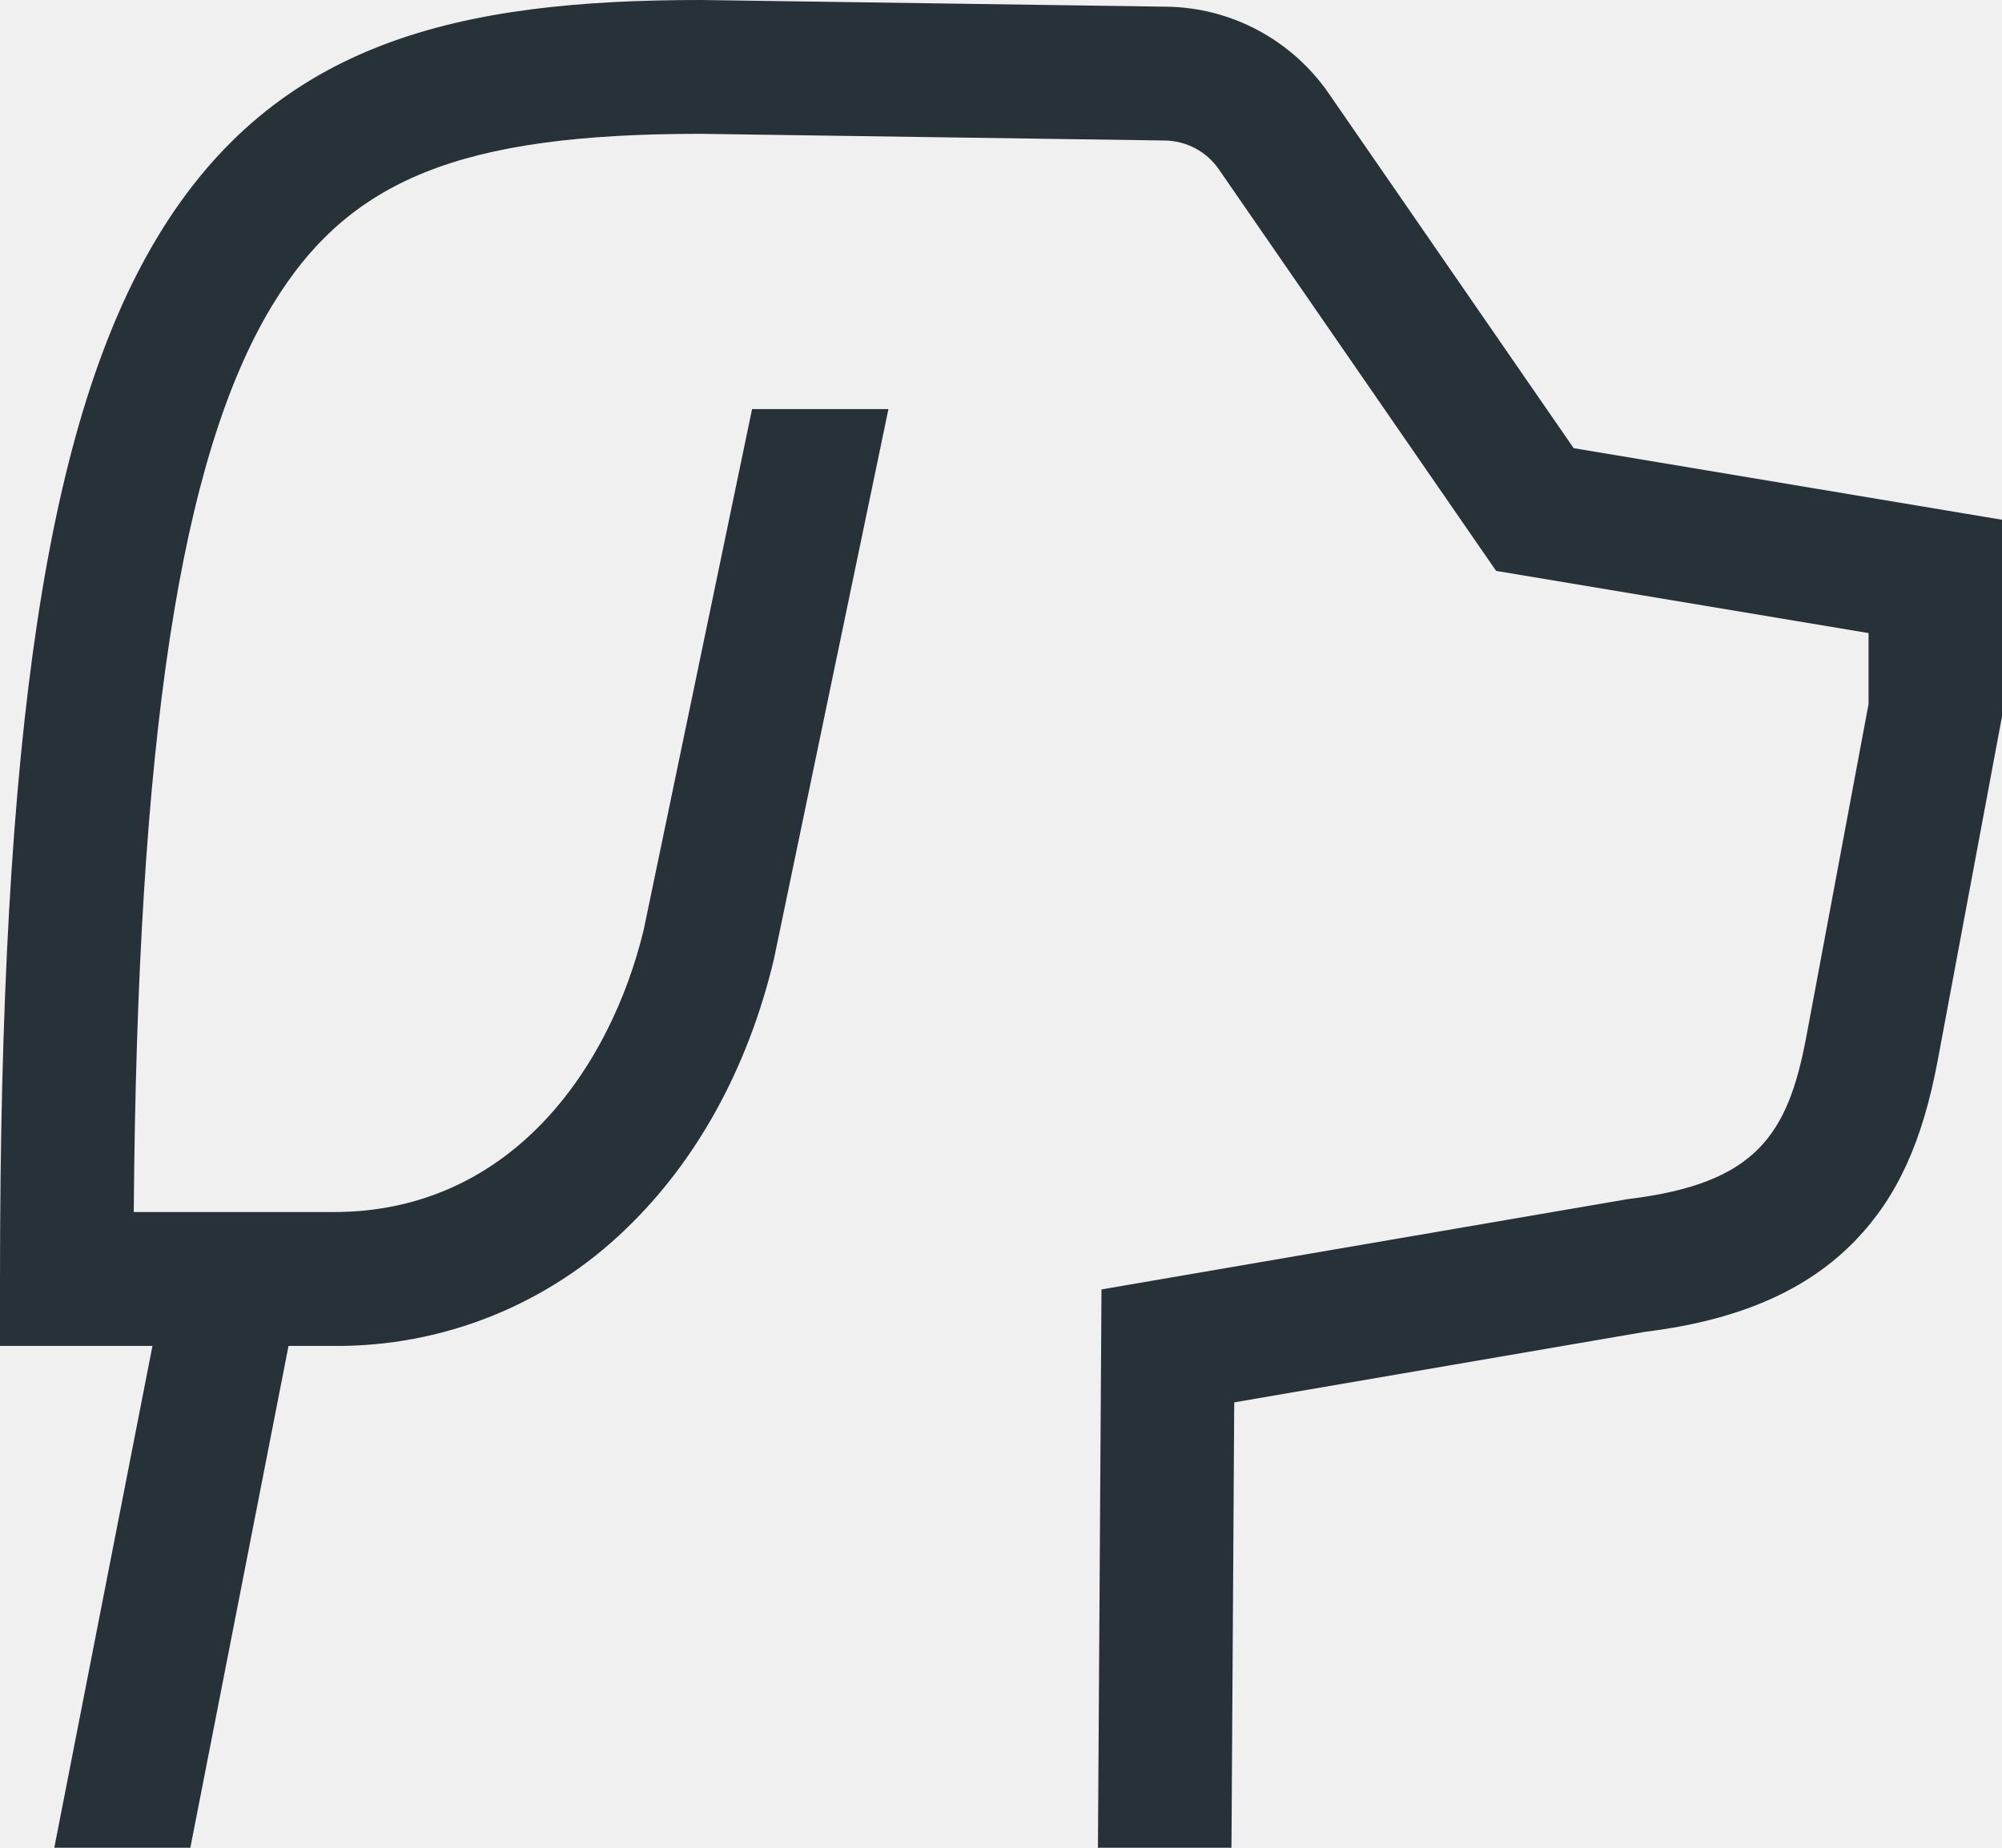
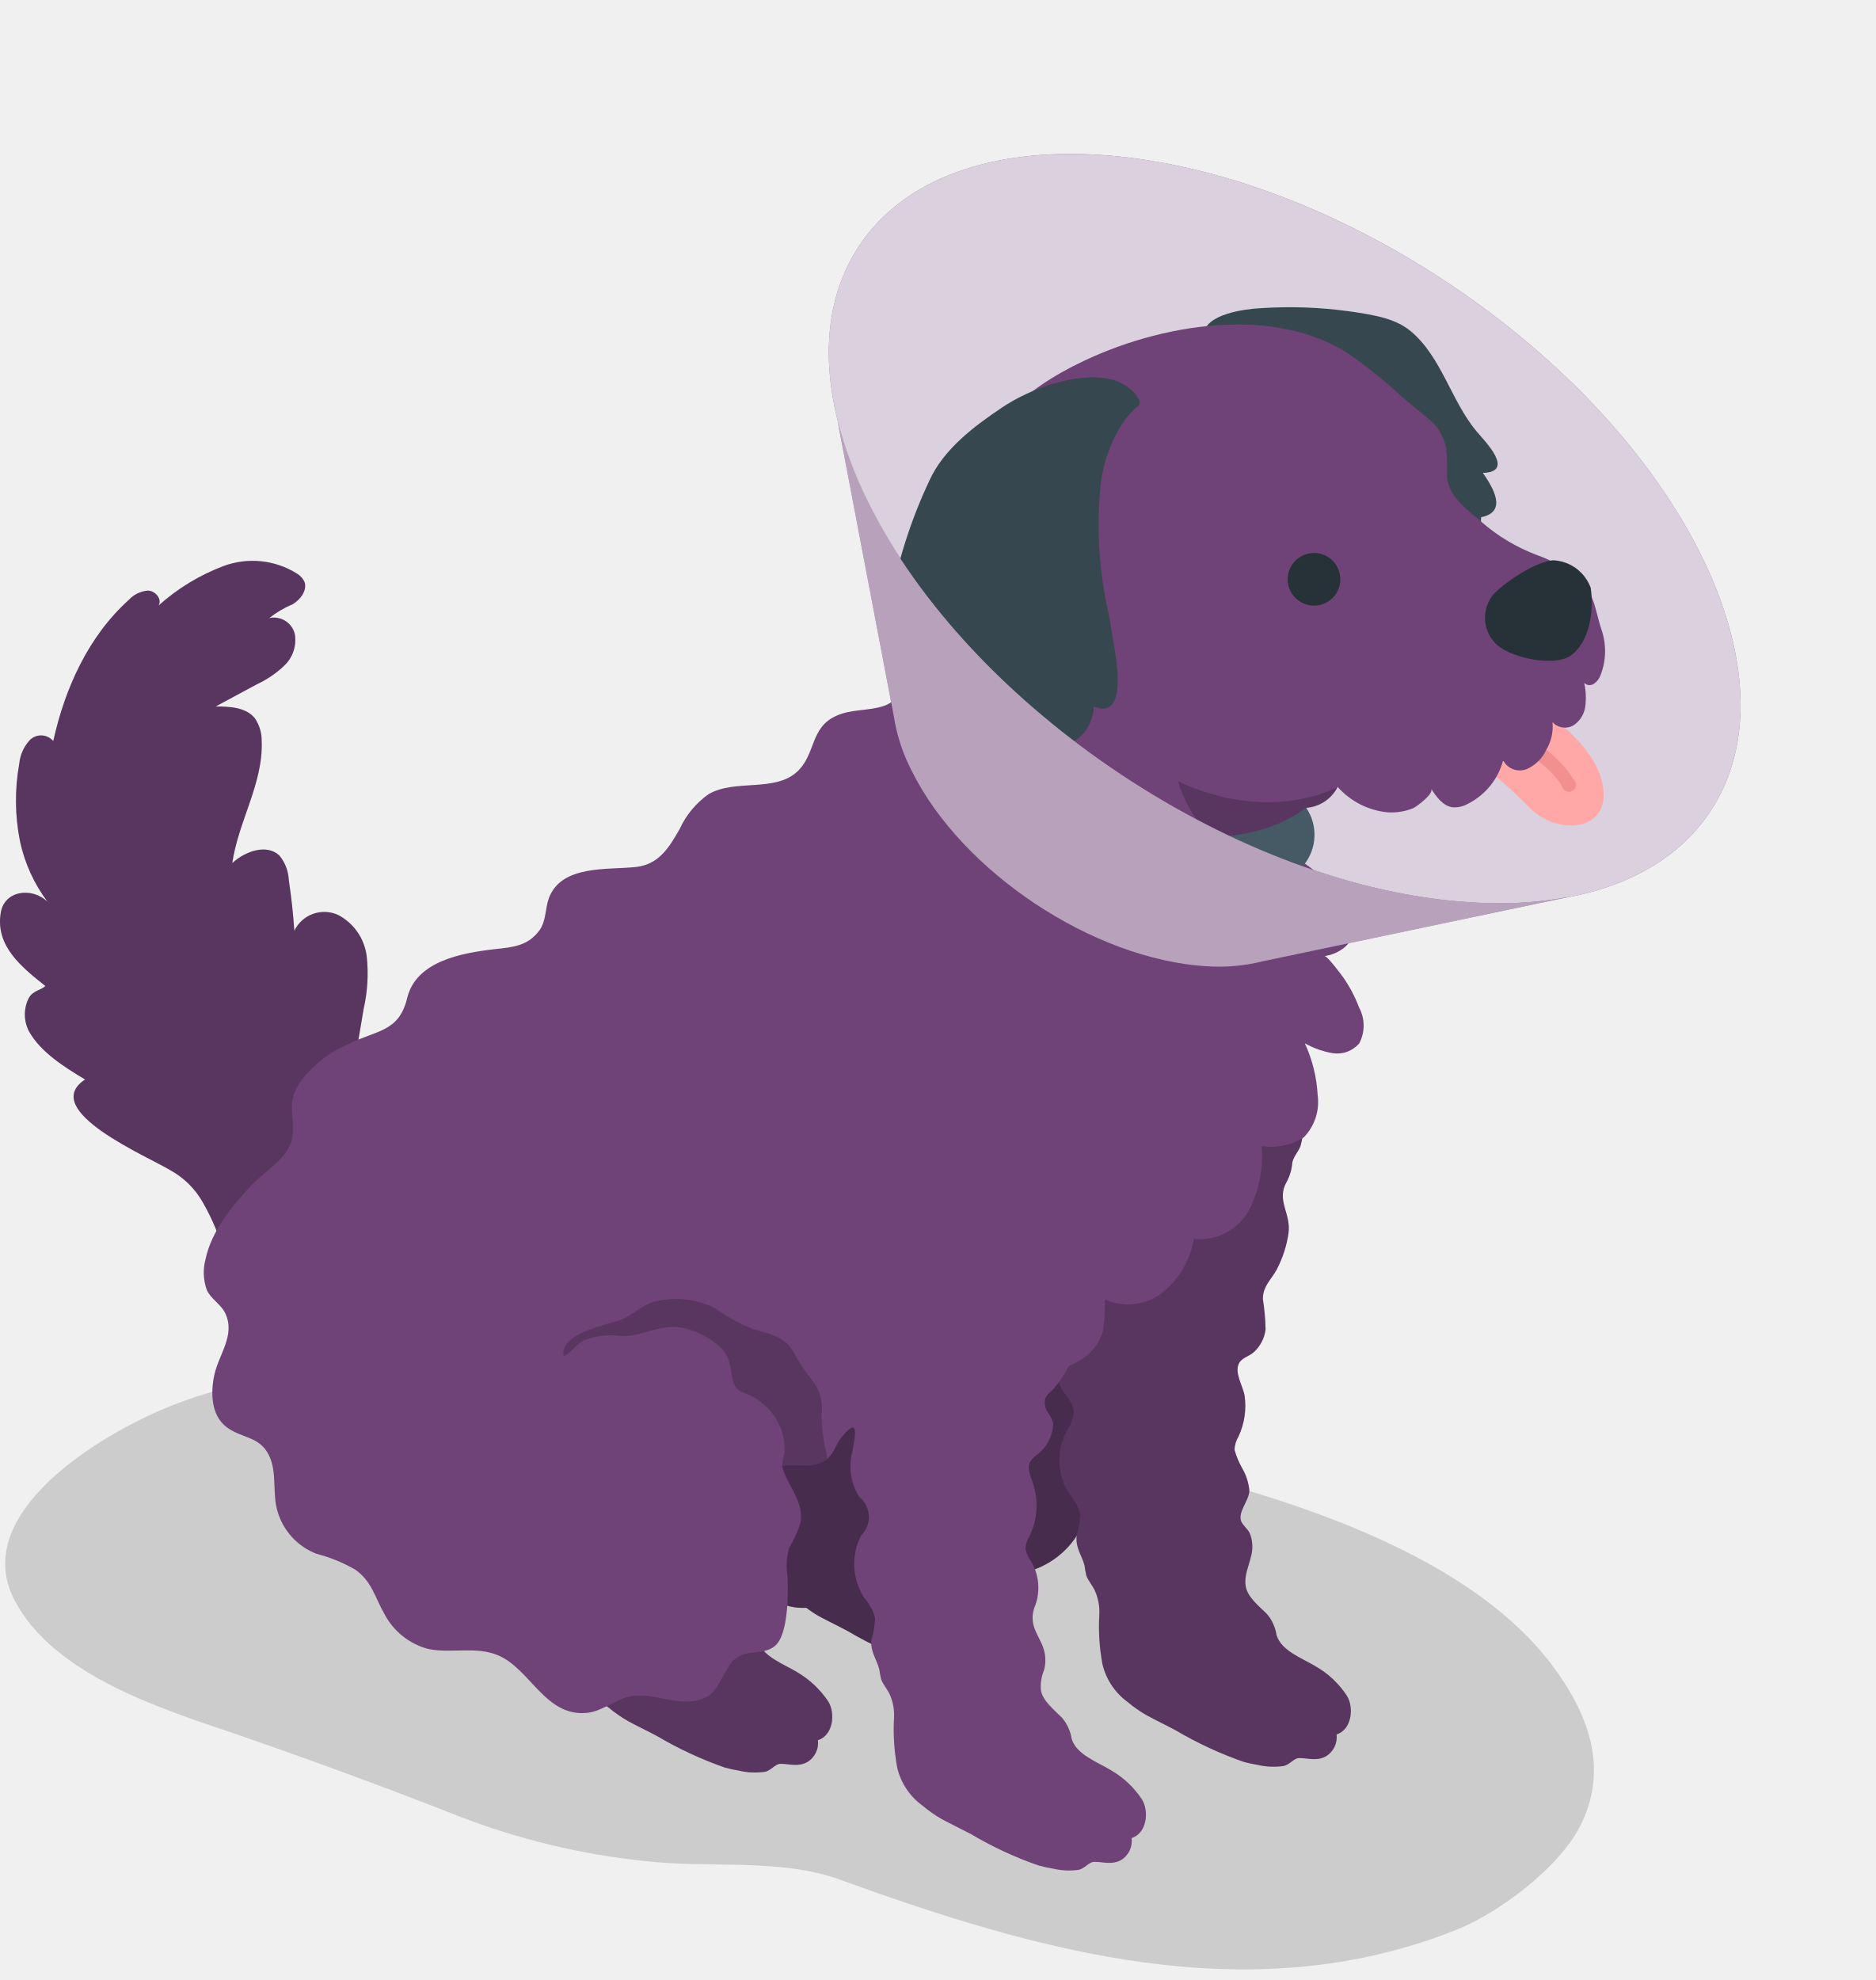
- <svg xmlns="http://www.w3.org/2000/svg" width="26" height="24" viewBox="0 0 26 24" fill="none">
-   <path d="M20.437 5.821L17.254 1.21C17.018 0.869 16.704 0.589 16.339 0.394C15.974 0.198 15.567 0.093 15.153 0.087L9.112 0H9.1C5.981 0 3.588 0.523 2.047 3.076C0.612 5.453 0 9.501 0 16.613V17.482H1.98L0.705 24H2.472L3.747 17.482H4.333C5.749 17.494 7.112 16.948 8.13 15.961C9.049 15.079 9.713 13.871 10.048 12.47L10.051 12.457L11.538 5.314H9.767L8.36 12.076C7.931 13.851 6.65 15.743 4.333 15.743H1.737C1.784 9.591 2.342 5.943 3.53 3.976C4.526 2.325 5.983 1.739 9.094 1.738L15.129 1.825C15.267 1.827 15.402 1.862 15.524 1.927C15.646 1.992 15.75 2.085 15.829 2.199L19.43 7.415L24.267 8.223V9.144L23.46 13.459C23.222 14.732 22.815 15.373 21.146 15.574L14.305 16.748L14.259 24H15.993L16.029 18.215L21.375 17.297C22.586 17.148 23.48 16.757 24.106 16.101C24.642 15.541 24.968 14.825 25.164 13.779L26 9.306V6.751L20.437 5.821Z" fill="#263238" />
+ <svg xmlns="http://www.w3.org/2000/svg" width="72" height="76" viewBox="0 0 72 76" fill="none">
+   <path opacity="0.15" d="M16.493 52.441H15.681C12.599 52.441 9.296 52.852 6.421 54.02C3.953 55.027 -1.196 58.045 0.555 61.416C2.053 64.304 6.223 65.599 9.052 66.56C11.98 67.571 14.737 68.582 17.625 69.719C19.925 70.608 22.333 71.186 24.786 71.438C27.173 71.713 29.957 71.32 32.223 72.142C39.794 74.885 47.971 77.25 55.921 74.069C57.546 73.414 59.802 71.727 60.636 70.138C61.81 67.882 60.957 65.743 59.572 63.902C56.612 59.968 50.547 57.892 46.035 56.683C39.948 55.031 33.288 54.223 27.024 53.434C25.26 53.213 23.712 53.181 21.962 52.852C20.155 52.545 18.325 52.407 16.493 52.441Z" fill="black" />
+   <path d="M65.652 31.152C69.115 25.944 64.61 16.858 55.589 10.861C46.568 4.862 36.447 4.223 32.984 9.431C29.52 14.64 34.026 23.725 43.047 29.723C52.068 35.721 62.188 36.361 65.652 31.152Z" fill="#6F4377" />
+   <path opacity="0.75" d="M65.652 31.152C69.115 25.944 64.61 16.858 55.589 10.861C46.568 4.862 36.447 4.223 32.984 9.431C29.52 14.64 34.026 23.725 43.047 29.723C52.068 35.721 62.188 36.361 65.652 31.152Z" fill="white" />
+   <path d="M42.723 51.814C42.425 51.426 41.247 51.047 41.206 50.623C41.175 50.284 41.658 49.95 41.793 49.684C41.922 49.393 41.972 49.074 41.94 48.757C41.907 48.441 41.793 48.138 41.608 47.879C41.22 47.306 40.394 47.09 40.056 46.525C39.718 45.961 39.799 45.303 39.113 44.833C37.94 44.035 36.595 45 35.359 44.978C34.655 44.978 34.416 44.346 33.861 44.017C33.323 43.74 32.708 43.651 32.114 43.764C31.813 43.806 31.525 43.913 31.27 44.08C30.968 44.342 31.167 44.486 30.738 44.531C30.384 44.497 30.031 44.444 29.682 44.373C28.954 44.35 28.238 44.564 27.643 44.982C26.587 45.695 25.874 46.787 26.027 48.078C24.674 47.834 23.839 48.809 23.523 50.05C23.338 50.789 23.126 53.086 24.15 53.452C22.683 53.032 24.497 58.447 25.544 57.427C25.418 58.6 26.474 59.796 27.444 60.315C27.873 60.545 28.414 60.509 28.798 60.69C29.181 60.87 29.384 61.249 29.732 61.434C30.105 61.641 30.529 61.738 30.955 61.714C31.112 61.835 31.278 61.945 31.451 62.043C31.821 62.242 32.2 62.422 32.57 62.621C33.396 63.109 34.268 63.514 35.174 63.83C35.35 63.878 35.53 63.917 35.711 63.947C36.037 64.023 36.375 64.038 36.708 63.992C36.951 63.943 37.096 63.695 37.299 63.686C37.678 63.686 37.971 63.817 38.337 63.618C38.479 63.533 38.593 63.408 38.665 63.259C38.738 63.11 38.764 62.943 38.743 62.779C39.334 62.594 39.424 61.745 39.14 61.29C39.014 61.089 38.862 60.905 38.689 60.744C38.707 60.644 38.707 60.541 38.689 60.441C39.191 60.425 39.683 60.294 40.127 60.057C40.571 59.821 40.954 59.486 41.248 59.078C41.542 58.67 41.738 58.2 41.822 57.704C41.905 57.208 41.874 56.7 41.73 56.218C41.5 55.315 41.78 55.198 42.384 54.553C43.115 53.781 43.413 52.703 42.723 51.814Z" fill="#6F4377" />
+   <path opacity="0.35" d="M42.723 51.814C42.425 51.426 41.247 51.047 41.206 50.623C41.175 50.284 41.658 49.95 41.793 49.684C41.922 49.393 41.972 49.074 41.94 48.757C41.907 48.441 41.793 48.138 41.608 47.879C41.22 47.306 40.394 47.09 40.056 46.525C39.718 45.961 39.799 45.303 39.113 44.833C37.94 44.035 36.595 45 35.359 44.978C34.655 44.978 34.416 44.346 33.861 44.017C33.323 43.74 32.708 43.651 32.114 43.764C31.813 43.806 31.525 43.913 31.27 44.08C30.968 44.342 31.167 44.486 30.738 44.531C30.384 44.497 30.031 44.444 29.682 44.373C28.954 44.35 28.238 44.564 27.643 44.982C26.587 45.695 25.874 46.787 26.027 48.078C24.674 47.834 23.839 48.809 23.523 50.05C23.338 50.789 23.126 53.086 24.15 53.452C22.683 53.032 24.497 58.447 25.544 57.427C25.418 58.6 26.474 59.796 27.444 60.315C27.873 60.545 28.414 60.509 28.798 60.69C29.181 60.87 29.384 61.249 29.732 61.434C30.105 61.641 30.529 61.738 30.955 61.714C31.112 61.835 31.278 61.945 31.451 62.043C31.821 62.242 32.2 62.422 32.57 62.621C33.396 63.109 34.268 63.514 35.174 63.83C35.35 63.878 35.53 63.917 35.711 63.947C36.037 64.023 36.375 64.038 36.708 63.992C36.951 63.943 37.096 63.695 37.299 63.686C37.678 63.686 37.971 63.817 38.337 63.618C38.479 63.533 38.593 63.408 38.665 63.259C38.738 63.11 38.764 62.943 38.743 62.779C39.334 62.594 39.424 61.745 39.14 61.29C39.014 61.089 38.862 60.905 38.689 60.744C38.707 60.644 38.707 60.541 38.689 60.441C39.191 60.425 39.683 60.294 40.127 60.057C40.571 59.821 40.954 59.486 41.248 59.078C41.542 58.67 41.738 58.2 41.822 57.704C41.905 57.208 41.874 56.7 41.73 56.218C41.5 55.315 41.78 55.198 42.384 54.553C43.115 53.781 43.413 52.703 42.723 51.814Z" fill="black" />
+   <path d="M12.432 45.397C12.519 45.312 12.596 45.216 12.662 45.113C12.957 44.535 13.138 43.905 13.194 43.258C13.447 41.747 13.704 40.231 13.961 38.719C14.11 38.062 14.15 37.385 14.079 36.716C14.039 36.382 13.919 36.062 13.729 35.785C13.539 35.507 13.284 35.28 12.987 35.123C12.682 34.98 12.334 34.964 12.018 35.078C11.702 35.191 11.444 35.424 11.299 35.727C11.254 35.078 11.186 34.428 11.087 33.783C11.072 33.435 10.944 33.102 10.722 32.835C10.239 32.384 9.417 32.668 8.917 33.128C9.147 31.526 10.117 30.051 10.045 28.436C10.049 28.127 9.958 27.824 9.783 27.569C9.44 27.145 8.817 27.118 8.276 27.118L9.869 26.261C10.264 26.077 10.625 25.828 10.938 25.525C11.092 25.372 11.206 25.184 11.272 24.978C11.338 24.771 11.354 24.552 11.317 24.338C11.267 24.127 11.135 23.945 10.951 23.83C10.767 23.715 10.545 23.677 10.333 23.725C10.609 23.507 10.912 23.328 11.236 23.192C11.538 23.012 11.804 22.651 11.687 22.33C11.624 22.199 11.523 22.09 11.398 22.015C10.982 21.755 10.512 21.594 10.024 21.544C9.536 21.494 9.043 21.556 8.583 21.726C7.665 22.073 6.819 22.587 6.087 23.242C6.232 22.998 5.965 22.678 5.681 22.669C5.398 22.691 5.133 22.82 4.941 23.03C3.398 24.42 2.496 26.405 2.044 28.445C1.989 28.38 1.922 28.327 1.845 28.29C1.769 28.253 1.686 28.232 1.601 28.229C1.516 28.225 1.432 28.239 1.353 28.27C1.274 28.301 1.202 28.348 1.142 28.409C0.913 28.658 0.772 28.974 0.74 29.311C0.562 30.297 0.571 31.307 0.767 32.289C0.947 33.133 1.309 33.928 1.828 34.617C1.241 34.04 0.145 34.166 0.023 35.069C-0.167 36.346 0.862 37.14 1.742 37.848C1.557 38.015 1.268 38.024 1.11 38.3C1.008 38.498 0.954 38.717 0.954 38.94C0.954 39.163 1.008 39.383 1.11 39.581C1.562 40.398 2.5 40.975 3.267 41.435C1.462 42.622 5.717 44.409 6.548 44.923C7.068 45.211 7.497 45.637 7.788 46.155C7.973 46.479 8.138 46.813 8.28 47.157C8.366 47.374 8.443 47.834 8.668 47.96C9.395 48.366 10.83 46.607 11.322 46.2C11.706 45.954 12.077 45.685 12.432 45.397Z" fill="#6F4377" />
+   <path opacity="0.2" d="M12.432 45.397C12.519 45.312 12.596 45.216 12.662 45.113C12.957 44.535 13.138 43.905 13.194 43.258C13.447 41.747 13.704 40.231 13.961 38.719C14.11 38.062 14.15 37.385 14.079 36.716C14.039 36.382 13.919 36.062 13.729 35.785C13.539 35.507 13.284 35.28 12.987 35.123C12.682 34.98 12.334 34.964 12.018 35.078C11.702 35.191 11.444 35.424 11.299 35.727C11.254 35.078 11.186 34.428 11.087 33.783C11.072 33.435 10.944 33.102 10.722 32.835C10.239 32.384 9.417 32.668 8.917 33.128C9.147 31.526 10.117 30.051 10.045 28.436C10.049 28.127 9.958 27.824 9.783 27.569C9.44 27.145 8.817 27.118 8.276 27.118L9.869 26.261C10.264 26.077 10.625 25.828 10.938 25.525C11.092 25.372 11.206 25.184 11.272 24.978C11.338 24.771 11.354 24.552 11.317 24.338C11.267 24.127 11.135 23.945 10.951 23.83C10.767 23.715 10.545 23.677 10.333 23.725C10.609 23.507 10.912 23.328 11.236 23.192C11.538 23.012 11.804 22.651 11.687 22.33C11.624 22.199 11.523 22.09 11.398 22.015C10.982 21.755 10.512 21.594 10.024 21.544C9.536 21.494 9.043 21.556 8.583 21.726C7.665 22.073 6.819 22.587 6.087 23.242C6.232 22.998 5.965 22.678 5.681 22.669C5.398 22.691 5.133 22.82 4.941 23.03C3.398 24.42 2.496 26.405 2.044 28.445C1.989 28.38 1.922 28.327 1.845 28.29C1.769 28.253 1.686 28.232 1.601 28.229C1.516 28.225 1.432 28.239 1.353 28.27C1.274 28.301 1.202 28.348 1.142 28.409C0.913 28.658 0.772 28.974 0.74 29.311C0.562 30.297 0.571 31.307 0.767 32.289C0.947 33.133 1.309 33.928 1.828 34.617C1.241 34.04 0.145 34.166 0.023 35.069C-0.167 36.346 0.862 37.14 1.742 37.848C1.557 38.015 1.268 38.024 1.11 38.3C1.008 38.498 0.954 38.717 0.954 38.94C0.954 39.163 1.008 39.383 1.11 39.581C1.562 40.398 2.5 40.975 3.267 41.435C1.462 42.622 5.717 44.409 6.548 44.923C7.068 45.211 7.497 45.637 7.788 46.155C7.973 46.479 8.138 46.813 8.28 47.157C8.366 47.374 8.443 47.834 8.668 47.96C9.395 48.366 10.83 46.607 11.322 46.2C11.706 45.954 12.077 45.685 12.432 45.397Z" fill="black" />
+   <path d="M40.214 51.119L40.688 51.015C40.683 50.767 40.579 50.69 40.214 51.119Z" fill="#37474F" />
+   <path d="M47.542 55.144C47.771 54.659 47.854 54.118 47.781 53.587C47.727 53.213 47.366 52.685 47.569 52.319C47.686 52.107 47.961 52.062 48.133 51.9C48.383 51.673 48.543 51.364 48.584 51.029C48.577 50.639 48.542 50.25 48.48 49.864C48.48 49.359 48.796 49.129 49.013 48.727C49.242 48.292 49.395 47.82 49.464 47.333C49.568 46.571 48.99 46.083 49.387 45.375C49.511 45.151 49.586 44.903 49.608 44.648C49.645 44.359 49.911 44.166 49.951 43.877C50.012 43.674 50.023 43.46 49.983 43.253C49.943 43.045 49.853 42.851 49.721 42.685C48.778 41.855 47.609 42.776 46.842 43.331C45.642 44.193 44.072 44.265 42.853 45.072C42.329 45.42 41.728 45.633 41.103 45.695C40.963 45.695 39.749 45.794 39.749 45.695C39.606 46.538 39.568 47.396 39.636 48.249C39.706 49.114 40.101 49.92 40.742 50.505C40.897 50.606 41.014 50.755 41.076 50.929L40.674 51.02C40.664 51.252 40.631 51.484 40.575 51.71C40.495 52.008 40.479 52.319 40.528 52.623C40.577 52.927 40.69 53.217 40.859 53.474C41.037 53.666 41.164 53.898 41.229 54.151C41.209 54.445 41.106 54.727 40.931 54.963C40.742 55.336 40.653 55.751 40.674 56.168C40.694 56.585 40.824 56.99 41.049 57.341C41.248 57.567 41.393 57.836 41.473 58.127C41.459 58.411 41.412 58.693 41.333 58.966C41.283 59.417 41.531 59.697 41.635 60.094C41.651 60.228 41.675 60.36 41.707 60.491C41.789 60.69 41.942 60.861 42.032 61.059C42.156 61.334 42.215 61.634 42.204 61.935C42.163 62.583 42.203 63.233 42.321 63.871C42.459 64.456 42.801 64.973 43.287 65.328C43.515 65.52 43.759 65.69 44.018 65.838C44.383 66.037 44.762 66.217 45.132 66.416C45.958 66.903 46.83 67.308 47.736 67.625C47.912 67.675 48.097 67.711 48.273 67.742C48.6 67.818 48.938 67.833 49.27 67.787C49.518 67.733 49.663 67.49 49.866 67.481C50.245 67.481 50.533 67.611 50.904 67.413C51.044 67.327 51.158 67.202 51.23 67.053C51.302 66.904 51.33 66.738 51.31 66.574C51.896 66.389 51.986 65.54 51.702 65.085C51.398 64.621 50.988 64.236 50.506 63.961C49.996 63.65 49.193 63.374 49.004 62.761C48.959 62.459 48.829 62.175 48.629 61.944C48.349 61.664 47.903 61.317 47.826 60.911C47.713 60.347 48.133 59.819 48.07 59.246C48.06 59.106 48.026 58.968 47.971 58.84C47.885 58.668 47.713 58.56 47.646 58.388C47.515 58.023 47.952 57.603 47.962 57.211C47.934 56.918 47.845 56.636 47.7 56.38C47.567 56.152 47.464 55.908 47.393 55.654C47.397 55.474 47.448 55.298 47.542 55.144Z" fill="#6F4377" />
+   <path opacity="0.2" d="M47.542 55.144C47.771 54.659 47.854 54.118 47.781 53.587C47.727 53.213 47.366 52.685 47.569 52.319C47.686 52.107 47.961 52.062 48.133 51.9C48.383 51.673 48.543 51.364 48.584 51.029C48.577 50.639 48.542 50.25 48.48 49.864C48.48 49.359 48.796 49.129 49.013 48.727C49.242 48.292 49.395 47.82 49.464 47.333C49.568 46.571 48.99 46.083 49.387 45.375C49.511 45.151 49.586 44.903 49.608 44.648C49.645 44.359 49.911 44.166 49.951 43.877C50.012 43.674 50.023 43.46 49.983 43.253C49.943 43.045 49.853 42.851 49.721 42.685C48.778 41.855 47.609 42.776 46.842 43.331C45.642 44.193 44.072 44.265 42.853 45.072C42.329 45.42 41.728 45.633 41.103 45.695C40.963 45.695 39.749 45.794 39.749 45.695C39.606 46.538 39.568 47.396 39.636 48.249C39.706 49.114 40.101 49.92 40.742 50.505C40.897 50.606 41.014 50.755 41.076 50.929L40.674 51.02C40.664 51.252 40.631 51.484 40.575 51.71C40.495 52.008 40.479 52.319 40.528 52.623C40.577 52.927 40.69 53.217 40.859 53.474C41.037 53.666 41.164 53.898 41.229 54.151C41.209 54.445 41.106 54.727 40.931 54.963C40.742 55.336 40.653 55.751 40.674 56.168C40.694 56.585 40.824 56.99 41.049 57.341C41.248 57.567 41.393 57.836 41.473 58.127C41.459 58.411 41.412 58.693 41.333 58.966C41.283 59.417 41.531 59.697 41.635 60.094C41.651 60.228 41.675 60.36 41.707 60.491C41.789 60.69 41.942 60.861 42.032 61.059C42.156 61.334 42.215 61.634 42.204 61.935C42.163 62.583 42.203 63.233 42.321 63.871C42.459 64.456 42.801 64.973 43.287 65.328C43.515 65.52 43.759 65.69 44.018 65.838C44.383 66.037 44.762 66.217 45.132 66.416C45.958 66.903 46.83 67.308 47.736 67.625C47.912 67.675 48.097 67.711 48.273 67.742C48.6 67.818 48.938 67.833 49.27 67.787C49.518 67.733 49.663 67.49 49.866 67.481C50.245 67.481 50.533 67.611 50.904 67.413C51.044 67.327 51.158 67.202 51.23 67.053C51.302 66.904 51.33 66.738 51.31 66.574C51.896 66.389 51.986 65.54 51.702 65.085C51.398 64.621 50.988 64.236 50.506 63.961C49.996 63.65 49.193 63.374 49.004 62.761C48.959 62.459 48.829 62.175 48.629 61.944C48.349 61.664 47.903 61.317 47.826 60.911C47.713 60.347 48.133 59.819 48.07 59.246C48.06 59.106 48.026 58.968 47.971 58.84C47.885 58.668 47.713 58.56 47.646 58.388C47.515 58.023 47.952 57.603 47.962 57.211C47.934 56.918 47.845 56.636 47.7 56.38C47.567 56.152 47.464 55.908 47.393 55.654C47.397 55.474 47.448 55.298 47.542 55.144Z" fill="black" />
+   <path d="M26.894 56.633C26.542 56.437 26.174 56.274 25.793 56.146C24.845 55.78 23.514 55.618 22.634 56.227C21.754 56.836 21.524 58.176 21.411 59.182C21.361 59.634 21.605 59.913 21.709 60.31C21.745 60.441 21.736 60.577 21.786 60.708C21.862 60.911 22.02 61.078 22.11 61.276C22.233 61.551 22.29 61.851 22.277 62.151C22.241 62.799 22.282 63.449 22.399 64.087C22.534 64.674 22.877 65.192 23.365 65.545C23.596 65.737 23.844 65.91 24.105 66.059C24.475 66.262 24.854 66.438 25.224 66.637C26.05 67.125 26.922 67.53 27.828 67.846C28.004 67.895 28.184 67.934 28.365 67.963C28.691 68.041 29.029 68.057 29.362 68.008C29.605 67.959 29.75 67.711 29.953 67.702C30.332 67.702 30.625 67.832 30.991 67.634C31.133 67.549 31.247 67.424 31.319 67.275C31.392 67.126 31.419 66.959 31.397 66.795C31.988 66.61 32.078 65.761 31.794 65.306C31.486 64.845 31.077 64.461 30.598 64.182C30.088 63.871 29.285 63.596 29.091 62.982C29.046 62.68 28.916 62.397 28.717 62.165C28.441 61.885 27.995 61.538 27.913 61.132C27.805 60.568 28.22 60.04 28.162 59.467C28.116 59.038 27.796 58.812 27.683 58.415C27.598 58.113 27.683 57.793 27.593 57.49C27.475 57.127 27.225 56.822 26.894 56.633Z" fill="#6F4377" />
+   <path opacity="0.2" d="M26.894 56.633C26.542 56.437 26.174 56.274 25.793 56.146C24.845 55.78 23.514 55.618 22.634 56.227C21.754 56.836 21.524 58.176 21.411 59.182C21.361 59.634 21.605 59.913 21.709 60.31C21.745 60.441 21.736 60.577 21.786 60.708C21.862 60.911 22.02 61.078 22.11 61.276C22.233 61.551 22.29 61.851 22.277 62.151C22.241 62.799 22.282 63.449 22.399 64.087C22.534 64.674 22.877 65.192 23.365 65.545C23.596 65.737 23.844 65.91 24.105 66.059C24.475 66.262 24.854 66.438 25.224 66.637C26.05 67.125 26.922 67.53 27.828 67.846C28.004 67.895 28.184 67.934 28.365 67.963C28.691 68.041 29.029 68.057 29.362 68.008C29.605 67.959 29.75 67.711 29.953 67.702C30.332 67.702 30.625 67.832 30.991 67.634C31.133 67.549 31.247 67.424 31.319 67.275C31.392 67.126 31.419 66.959 31.397 66.795C31.988 66.61 32.078 65.761 31.794 65.306C31.486 64.845 31.077 64.461 30.598 64.182C30.088 63.871 29.285 63.596 29.091 62.982C29.046 62.68 28.916 62.397 28.717 62.165C28.441 61.885 27.995 61.538 27.913 61.132C27.805 60.568 28.22 60.04 28.162 59.467C28.116 59.038 27.796 58.812 27.683 58.415C27.598 58.113 27.683 57.793 27.593 57.49C27.475 57.127 27.225 56.822 26.894 56.633Z" fill="black" />
+   <path d="M26.095 31.815C25.698 32.506 25.314 33.169 24.43 33.277C23.315 33.399 21.547 33.182 21.068 34.482C20.924 34.884 20.973 35.326 20.716 35.7C20.265 36.319 19.683 36.355 19.006 36.431C17.738 36.576 15.974 36.883 15.631 38.309C15.319 39.608 14.485 39.531 13.375 40.073C12.667 40.377 12.046 40.853 11.57 41.458C10.929 42.361 11.358 42.753 11.213 43.692C11.105 44.423 10.103 45 9.625 45.524C8.903 46.3 8.118 47.256 7.892 48.326C7.784 48.72 7.801 49.138 7.942 49.522C8.104 49.873 8.492 50.063 8.655 50.424C9.034 51.259 8.407 51.972 8.231 52.761C8.082 53.434 8.095 54.309 8.682 54.765C9.268 55.221 9.968 55.112 10.329 55.87C10.649 56.525 10.442 57.332 10.658 58.027C10.767 58.394 10.959 58.73 11.219 59.01C11.478 59.29 11.799 59.507 12.156 59.643C12.675 59.776 13.173 59.98 13.636 60.247C14.277 60.699 14.376 61.281 14.751 61.939C14.922 62.27 15.161 62.562 15.452 62.795C15.742 63.028 16.078 63.198 16.439 63.293C17.309 63.478 18.27 63.176 19.119 63.537C20.36 64.056 20.924 65.892 22.517 65.748C23.18 65.689 23.703 65.13 24.403 65.085C25.102 65.039 25.756 65.346 26.447 65.31C27.516 65.251 27.534 64.606 28.017 63.902C28.5 63.198 29.213 63.609 29.741 63.185C30.269 62.761 30.264 61.136 30.233 60.505C30.175 60.142 30.195 59.771 30.291 59.417C30.484 59.102 30.635 58.764 30.742 58.411C30.842 57.558 30.228 57.057 30.025 56.281C30.476 56.173 30.982 56.367 31.456 56.173C32.047 55.934 32.006 55.496 32.358 55.103C33.017 54.327 32.809 55.207 32.728 55.69C32.645 55.985 32.624 56.294 32.668 56.597C32.712 56.9 32.818 57.19 32.981 57.45C33.091 57.538 33.181 57.649 33.246 57.775C33.31 57.901 33.347 58.039 33.354 58.18C33.361 58.322 33.337 58.462 33.285 58.594C33.233 58.726 33.154 58.845 33.053 58.943C32.864 59.316 32.775 59.731 32.795 60.148C32.816 60.565 32.945 60.969 33.17 61.321C33.371 61.547 33.516 61.815 33.594 62.106C33.58 62.391 33.533 62.672 33.454 62.946C33.405 63.397 33.648 63.672 33.752 64.069C33.771 64.203 33.797 64.335 33.829 64.466C33.906 64.669 34.064 64.836 34.154 65.035C34.278 65.309 34.335 65.609 34.321 65.91C34.284 66.56 34.325 67.211 34.443 67.85C34.581 68.435 34.923 68.95 35.408 69.303C35.639 69.498 35.887 69.671 36.148 69.822C36.518 70.021 36.897 70.201 37.267 70.395C38.092 70.887 38.964 71.292 39.871 71.605C40.047 71.654 40.232 71.691 40.408 71.722C40.734 71.801 41.073 71.818 41.405 71.772C41.653 71.718 41.798 71.469 42.001 71.465C42.375 71.465 42.669 71.591 43.039 71.397C43.18 71.31 43.292 71.184 43.364 71.034C43.435 70.885 43.462 70.718 43.44 70.553C44.031 70.368 44.121 69.52 43.837 69.064C43.531 68.603 43.122 68.22 42.642 67.945C42.132 67.629 41.328 67.359 41.139 66.74C41.093 66.44 40.964 66.158 40.764 65.928C40.485 65.644 40.038 65.297 39.961 64.891C39.935 64.625 39.975 64.356 40.078 64.11C40.148 63.857 40.148 63.591 40.078 63.338C39.997 63.031 39.799 62.765 39.7 62.463C39.607 62.181 39.625 61.875 39.749 61.605C39.846 61.328 39.881 61.032 39.851 60.74C39.82 60.447 39.725 60.165 39.573 59.913C39.47 59.782 39.4 59.627 39.37 59.462C39.374 59.284 39.427 59.111 39.523 58.961C39.835 58.315 39.877 57.572 39.641 56.895C39.546 56.633 39.415 56.34 39.551 56.096C39.636 55.978 39.743 55.877 39.866 55.798C40.03 55.66 40.164 55.491 40.261 55.3C40.358 55.11 40.416 54.901 40.431 54.688C40.431 54.399 40.146 54.21 40.115 53.93C40.069 53.556 40.282 53.501 40.485 53.262C40.701 53.007 40.886 52.727 41.035 52.428C41.192 52.366 41.343 52.29 41.486 52.202C41.895 51.954 42.198 51.566 42.339 51.11C42.398 50.702 42.424 50.29 42.416 49.878C42.783 50.042 43.188 50.101 43.586 50.049C43.984 49.996 44.36 49.834 44.672 49.58C45.285 49.063 45.696 48.345 45.832 47.554C46.254 47.599 46.681 47.519 47.057 47.322C47.434 47.125 47.744 46.821 47.948 46.449C48.34 45.692 48.508 44.839 48.431 43.989C48.993 44.079 49.569 43.96 50.051 43.656C50.257 43.443 50.412 43.186 50.505 42.905C50.597 42.623 50.624 42.325 50.583 42.031C50.547 41.344 50.38 40.67 50.091 40.046C50.422 40.232 50.782 40.36 51.156 40.425C51.344 40.454 51.535 40.436 51.714 40.371C51.892 40.306 52.051 40.197 52.176 40.055C52.29 39.843 52.349 39.607 52.349 39.367C52.349 39.127 52.29 38.89 52.176 38.678C52.025 38.275 51.825 37.892 51.58 37.537C51.508 37.433 50.949 36.68 50.845 36.698C51.111 36.662 51.363 36.558 51.576 36.395C51.792 36.232 51.934 35.991 51.973 35.723C51.968 35.309 51.822 34.909 51.558 34.59C51.08 33.926 50.474 33.365 49.775 32.939C49.419 32.709 48.846 32.551 48.589 32.226C48.375 31.851 48.197 31.456 48.056 31.048C47.199 29.192 45.912 27.566 44.302 26.306C43.49 25.709 42.588 25.245 41.631 24.93C41.114 24.763 40.587 24.635 40.051 24.546C39.639 24.486 39.235 24.38 38.847 24.23C38.422 24.11 37.974 24.097 37.543 24.194C37.204 24.237 36.88 24.357 36.595 24.546C35.882 25.029 35.837 25.841 34.962 26.283C34.51 26.518 34.456 26.947 33.861 27.118C33.265 27.29 32.669 27.226 32.128 27.465C31.076 27.917 31.338 28.954 30.589 29.631C29.723 30.416 28.211 29.893 27.2 30.484C26.721 30.822 26.339 31.282 26.095 31.815Z" fill="#6F4377" />
+   <path opacity="0.2" d="M49.947 32.361L45.2 32.812L40.02 31.522L35.959 27.754C36.085 29.979 38.039 34.311 42.484 35.425C44.567 35.969 46.778 35.71 48.679 34.699C49.083 34.488 49.433 34.186 49.699 33.816C49.966 33.446 50.142 33.019 50.213 32.569V32.542C50.222 32.492 49.938 32.429 49.947 32.361Z" fill="black" />
+   <path d="M55.104 28.291C56.251 28.742 57.694 29.952 58.714 30.999C59.734 32.045 61.688 31.955 61.557 30.353C61.426 28.752 59.513 27.502 59.513 27.502C58.087 27.967 56.603 28.233 55.104 28.291Z" fill="#FFA8A7" />
+   <path d="M60.194 30.389C60.248 30.4 60.304 30.392 60.352 30.367C60.414 30.337 60.462 30.283 60.485 30.218C60.508 30.153 60.504 30.082 60.474 30.019C59.955 29.172 59.179 28.513 58.259 28.138C58.033 28.219 57.776 28.305 57.483 28.395C58.575 28.765 59.639 29.518 60 30.25C60.02 30.286 60.047 30.318 60.081 30.343C60.114 30.367 60.153 30.383 60.194 30.389Z" fill="#F28F8F" />
+   <path d="M50.416 17.213C50.732 17.529 51.052 17.845 51.377 18.152C52.128 18.887 52.966 19.526 53.873 20.056C54.48 20.416 55.175 20.603 55.881 20.598C56.181 20.608 56.479 20.536 56.742 20.39C56.923 20.223 56.833 20.052 56.86 19.853C57.889 19.646 57.311 18.712 56.927 18.152C58.159 18.116 57.049 16.983 56.697 16.573C55.705 15.4 55.344 13.694 54.143 12.701C53.579 12.25 52.903 12.106 51.783 11.948C50.656 11.793 49.516 11.754 48.381 11.83C47.754 11.866 46.333 12.051 46.206 12.796C46.134 13.216 46.892 13.59 47.294 14.037C47.695 14.484 48.196 15.03 48.67 15.476C49.261 16.045 49.834 16.636 50.416 17.213Z" fill="#37474F" />
+   <path d="M37.498 24.072C37.691 24.866 39.366 27.317 39.005 28.061C38.77 28.512 38.201 28.801 38.368 29.334C38.589 30.06 39.546 30.845 40.173 31.251C41.06 31.827 42.038 32.25 43.066 32.501C44.469 32.858 45.931 32.668 47.361 32.569C47.917 32.546 48.459 32.392 48.943 32.12C49.428 31.848 49.841 31.465 50.15 31.003C50.402 30.985 50.645 30.901 50.855 30.761C51.065 30.622 51.236 30.43 51.35 30.204C51.841 30.756 52.52 31.104 53.254 31.179C53.595 31.204 53.936 31.15 54.252 31.021C54.383 30.962 55.064 30.462 54.938 30.268C55.136 30.584 55.389 30.926 55.745 30.985C55.955 31.003 56.166 30.957 56.35 30.854C56.681 30.687 56.972 30.452 57.206 30.165C57.439 29.877 57.609 29.543 57.703 29.185C57.786 29.342 57.923 29.464 58.09 29.526C58.257 29.589 58.44 29.588 58.606 29.523C58.94 29.376 59.209 29.111 59.36 28.779C59.551 28.46 59.635 28.088 59.599 27.718C59.699 27.828 59.834 27.9 59.981 27.922C60.128 27.944 60.278 27.915 60.406 27.84C60.529 27.759 60.632 27.652 60.71 27.528C60.788 27.403 60.838 27.264 60.858 27.118C60.896 26.817 60.882 26.512 60.817 26.215C60.866 26.262 60.929 26.29 60.996 26.296C61.064 26.302 61.131 26.285 61.187 26.247C61.299 26.171 61.386 26.062 61.435 25.936C61.666 25.358 61.677 24.716 61.467 24.131C61.273 23.549 61.196 22.777 60.736 22.376C60.247 21.9 59.66 21.536 59.017 21.311C58.235 21.018 57.513 20.589 56.882 20.043C56.332 19.56 55.596 19.082 55.551 18.265C55.561 17.917 55.55 17.569 55.52 17.223C55.434 16.736 55.162 16.302 54.761 16.013C54.342 15.657 53.967 15.377 53.566 14.998C53.114 14.591 52.641 14.209 52.149 13.852C49.41 11.722 44.929 12.282 41.608 13.852C36.798 16.117 36.397 19.56 37.498 24.072Z" fill="#6F4377" />
+   <path d="M50.443 23.246C51.002 23.246 51.454 22.794 51.454 22.236C51.454 21.677 51.002 21.225 50.443 21.225C49.885 21.225 49.433 21.677 49.433 22.236C49.433 22.794 49.885 23.246 50.443 23.246Z" fill="#263238" />
+   <path opacity="0.2" d="M45.222 29.983C45.527 31.044 46.193 31.965 47.104 32.587H47.352C47.908 32.564 48.45 32.41 48.934 32.138C49.419 31.866 49.832 31.483 50.141 31.021C50.393 31.003 50.636 30.919 50.846 30.779C51.056 30.64 51.227 30.448 51.341 30.223C48.282 31.63 45.222 29.983 45.222 29.983Z" fill="black" />
+   <path d="M50.141 31.003C47.885 32.704 44.117 32.325 41.708 30.854C39.74 29.654 38.58 27.425 38.666 24.537C38.666 24.537 36.681 25.196 36.446 26.694C36.333 28.273 37.132 31.021 39.745 32.781C42.064 34.342 47.416 35.795 50.06 33.192C50.306 32.884 50.447 32.505 50.461 32.111C50.476 31.717 50.364 31.328 50.141 31.003Z" fill="#455A64" />
+   <path d="M43.706 15.571C43.914 15.404 43.404 14.75 42.678 14.569C41.387 14.244 39.555 14.912 38.486 15.63C37.416 16.347 36.23 17.227 35.675 18.454C34.937 20.02 34.418 21.68 34.131 23.386C33.996 24.221 33.721 25.444 34.226 26.22C34.367 26.439 34.584 26.6 34.835 26.671C34.914 26.689 34.996 26.687 35.074 26.668C35.152 26.648 35.225 26.611 35.286 26.558C35.286 26.558 35.174 27.154 35.151 27.29C35.12 27.541 35.105 27.794 35.106 28.047C35.082 28.325 35.12 28.604 35.217 28.865C35.315 29.126 35.47 29.361 35.67 29.555C36.297 30.11 37.024 29.866 37.669 29.491C38.431 30.529 40.191 29.586 40.313 28.476C41.148 28.882 41.969 28.025 41.987 27.122C42.957 27.511 43.057 26.41 42.763 24.763C42.691 24.347 42.633 23.914 42.551 23.517C42.184 21.89 42.085 20.213 42.258 18.554C42.375 17.566 42.876 16.234 43.706 15.571Z" fill="#37474F" />
+   <path d="M60.262 25.187C59.671 25.57 58.128 25.291 57.505 24.785C57.362 24.664 57.244 24.515 57.159 24.348C57.074 24.181 57.024 23.998 57.011 23.811C56.998 23.623 57.022 23.436 57.083 23.258C57.144 23.081 57.24 22.917 57.365 22.777C57.875 22.272 58.971 21.559 59.621 21.505C59.939 21.519 60.246 21.627 60.503 21.814C60.76 22.002 60.955 22.262 61.065 22.561C61.192 23.373 61.056 24.659 60.262 25.187Z" fill="#263238" />
+   <path opacity="0.2" d="M31.749 55.988C31.749 55.866 31.722 55.753 31.708 55.681C31.6 55.238 31.542 54.783 31.537 54.327C31.574 54.097 31.563 53.861 31.504 53.635C31.446 53.409 31.342 53.198 31.198 53.014C30.913 52.651 30.658 52.264 30.436 51.859C30.093 51.286 29.533 51.196 28.933 51.02C28.402 50.812 27.899 50.539 27.435 50.208C26.756 49.869 25.983 49.773 25.242 49.937C24.642 50.05 24.34 50.478 23.794 50.672C23.248 50.866 21.447 51.2 21.641 52.062C21.93 51.927 22.092 51.611 22.422 51.439C22.89 51.265 23.394 51.212 23.888 51.286C24.719 51.286 25.364 50.789 26.217 50.975C26.766 51.086 27.273 51.35 27.679 51.737C28.071 52.143 28.013 52.482 28.13 52.978C28.247 53.474 28.581 53.429 28.956 53.641C29.334 53.867 29.646 54.189 29.858 54.575C30.057 54.941 30.146 55.356 30.115 55.771C30.072 55.94 30.038 56.112 30.016 56.285C30.467 56.182 30.973 56.376 31.446 56.182C31.557 56.134 31.66 56.069 31.749 55.988Z" fill="black" />
+   <path d="M48.485 36.896C47.764 37.077 47.019 37.141 46.278 37.086C41.969 36.81 36.924 33.476 34.998 29.586C34.657 28.928 34.426 28.22 34.312 27.488L32.164 16.207C32.442 17.273 32.832 18.306 33.328 19.289C37.258 27.217 47.6 34.09 56.427 34.631C57.713 34.728 59.007 34.657 60.276 34.419L48.485 36.896Z" fill="#6F4377" />
+   <path opacity="0.5" d="M48.485 36.896C47.764 37.077 47.019 37.141 46.278 37.086C41.969 36.81 36.924 33.476 34.998 29.586C34.657 28.928 34.426 28.22 34.312 27.488L32.164 16.207C32.442 17.273 32.832 18.306 33.328 19.289C37.258 27.217 47.6 34.09 56.427 34.631C57.713 34.728 59.007 34.657 60.276 34.419L48.485 36.896Z" fill="white" />
</svg>
